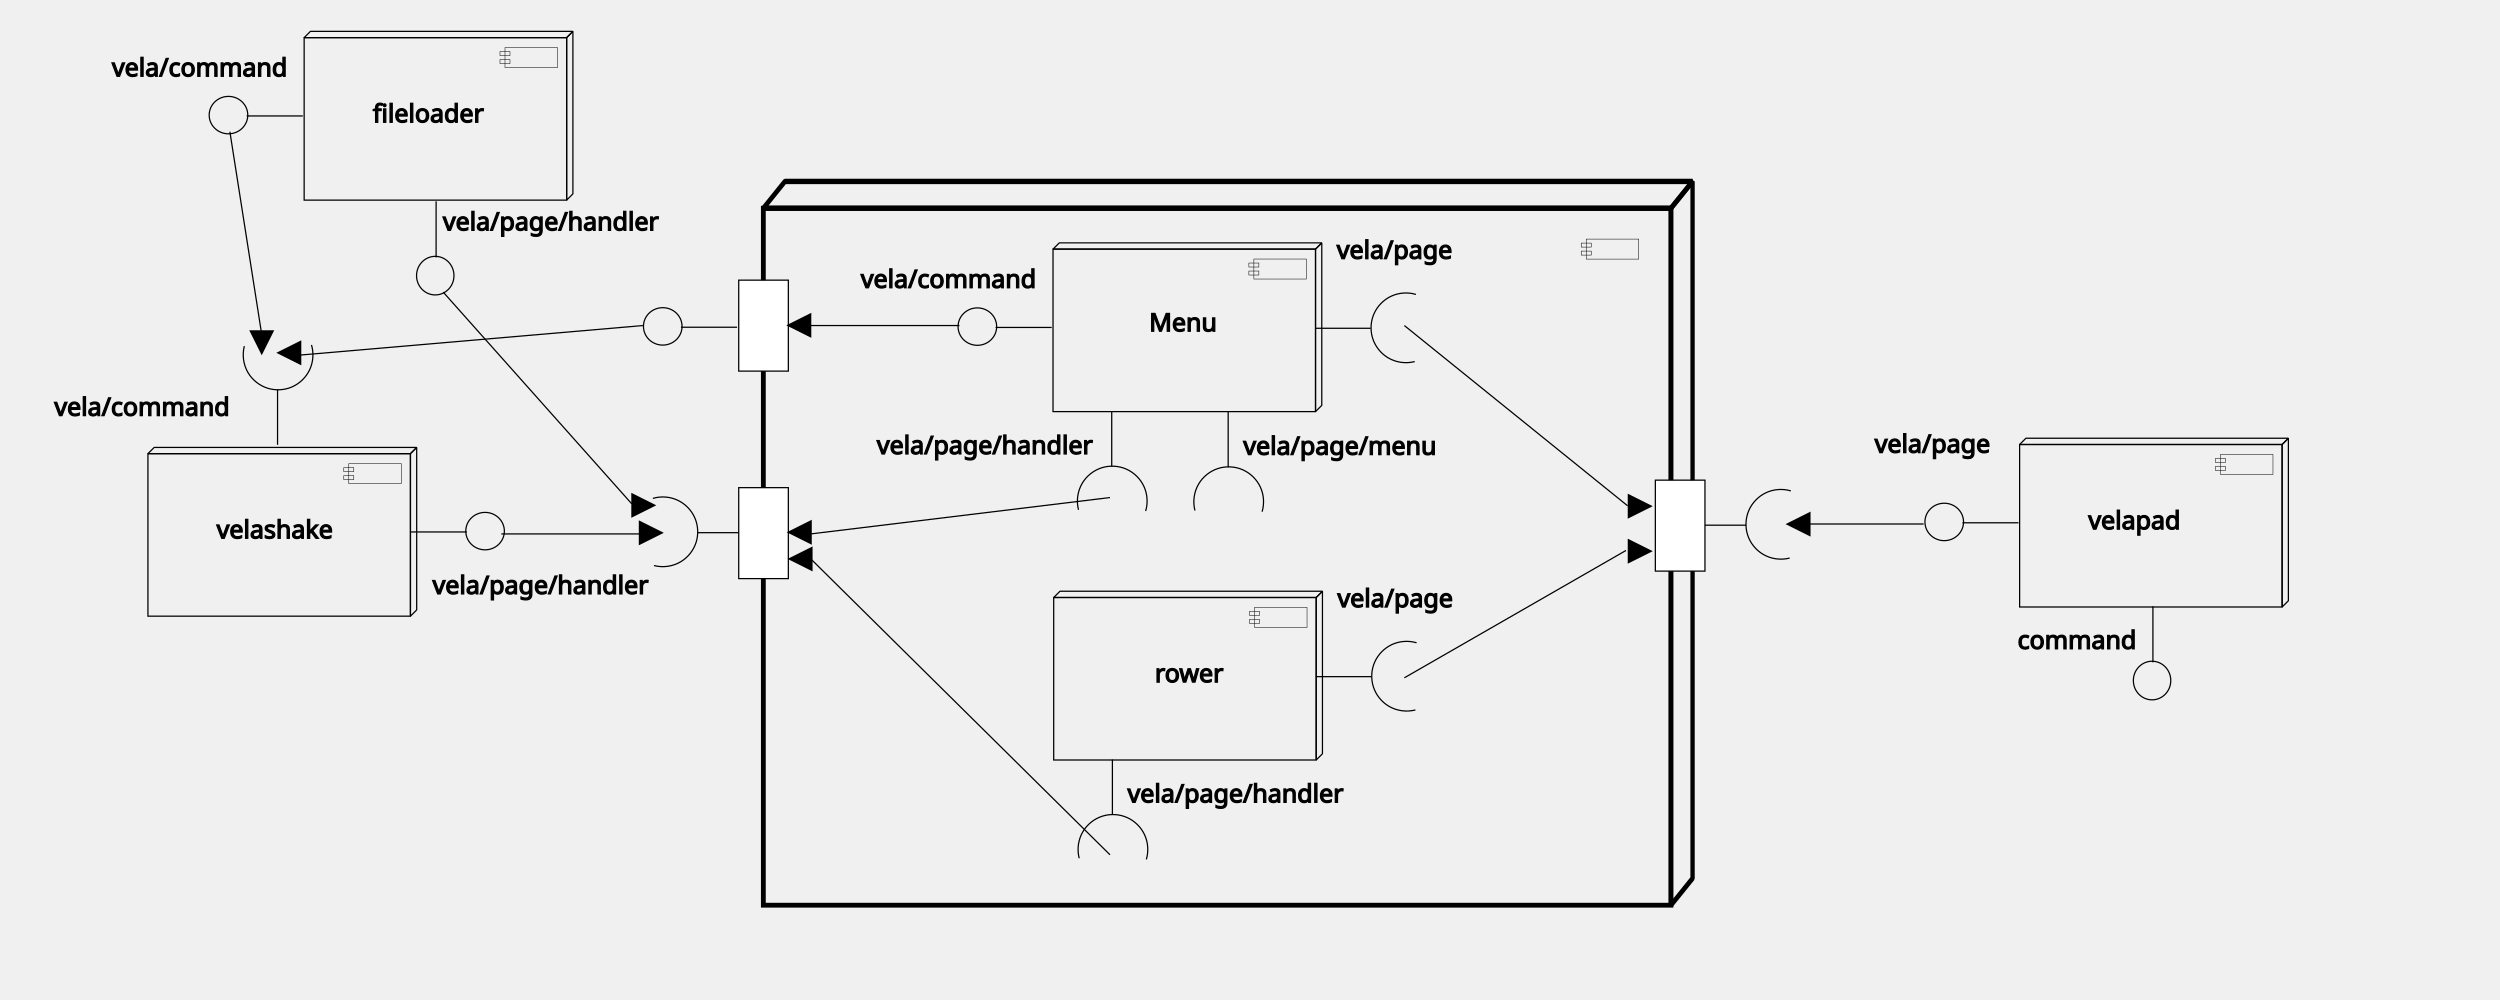
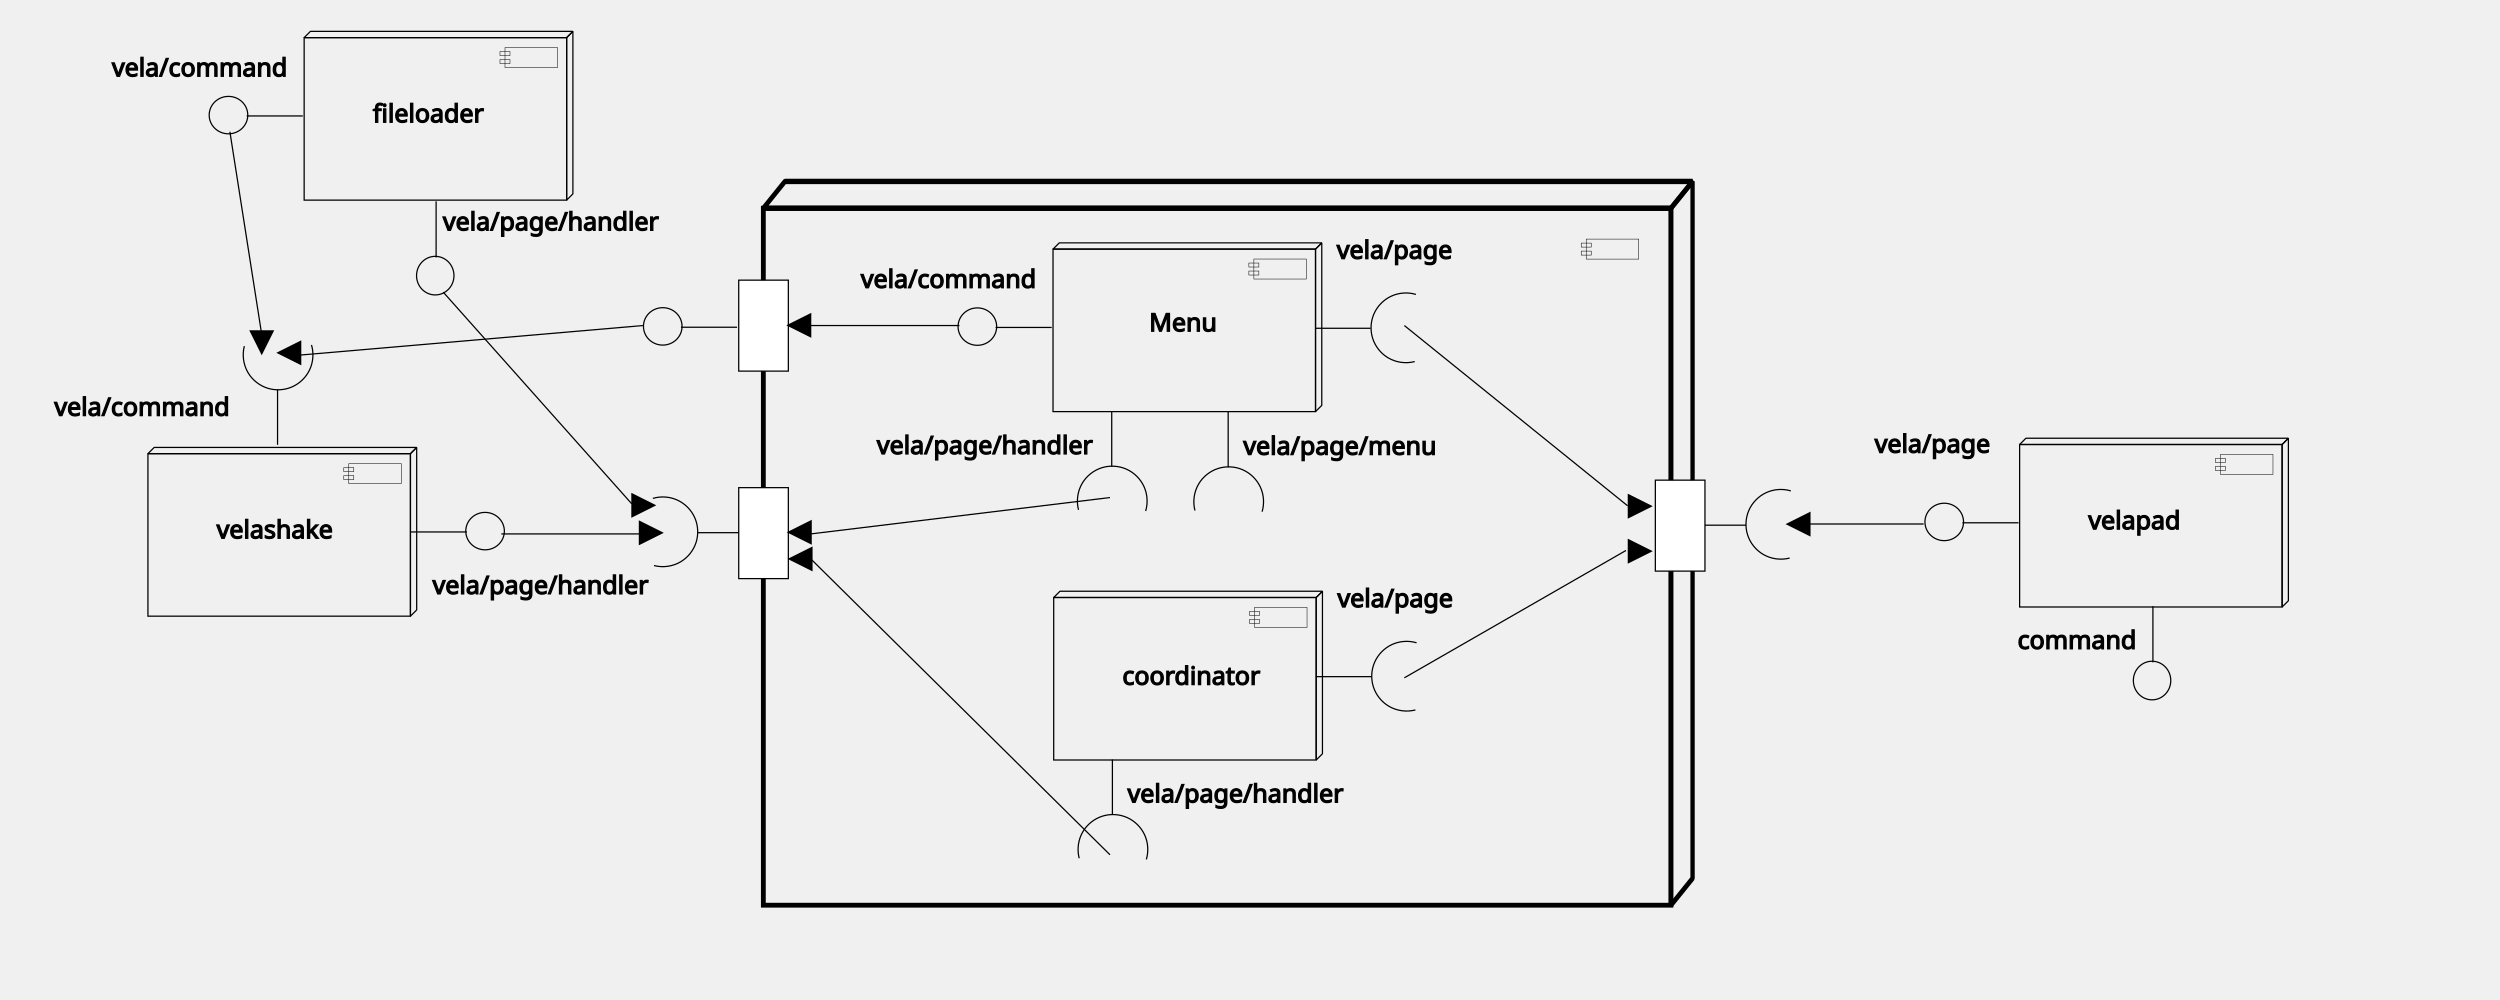
<svg xmlns="http://www.w3.org/2000/svg" viewBox="165 100 2000 800" id="svg4022" version="1.1" width="100%" height="100%" style="stroke:#000000">
  <defs id="defs4148">
    </defs>
  <style type="text/css" id="style4024">
* {
	stroke: black;
}

text {
	fill: black;
	stroke: none;
	font-size: 10px;
	font-family: sans-serif;
}

rect, ellipse {
	fill: white;
}

polygon {
	stroke-miterlimit: 1;
	fill: white;
}
</style>
  <text xml:space="preserve" style="font-size:40px;font-style:normal;font-weight:normal;line-height:125%;letter-spacing:0px;word-spacing:0px;fill:#000000;fill-opacity:1;stroke:none;font-family:Sans;-inkscape-font-specification:Sans" x="225.602" y="1067.237" id="text4386">
    <tspan id="tspan4388" style="font-style:normal;stroke:#000000;-inkscape-font-specification:Sans" x="225.602" y="1067.237" />
  </text>
  <g id="g4231" transform="translate(-412.0308,278.0615)" style="stroke:#000000">
    <rect style="fill:none;stroke:#000000" id="rect4044-5-4-2-4-6" height="130" width="210" y="184.874" x="695.381" />
    <g transform="translate(149.5207,45.45247)" style="fill:none;stroke:#000000" id="g3301-9-0-7-7">
      <polygon points="590,235 585,240 375,240 380,235 " id="polygon4046-6-2-15-7-7" transform="translate(170.8606,-100.578)" style="fill:none;stroke:#000000;stroke-miterlimit:1" />
      <polygon points="590,365 585,370 585,240 590,235 " id="polygon4048-6-0-8-5-5" transform="translate(170.8606,-100.578)" style="fill:none;stroke:#000000;stroke-miterlimit:1" />
    </g>
    <g style="fill:none;stroke:#000000" transform="matrix(0.4,0,0,0.4,698.053,140.807)" id="g4274-8-3-5-4-4-5">
      <rect style="fill:none;stroke:#000000" x="395" y="130" width="105" height="40" id="rect4090-5-5-8-8-9-4" />
      <rect style="fill:none;stroke:#000000" x="385" y="138" width="20" height="8" id="rect4092-1-9-4-9-9-1" />
      <rect style="fill:none;stroke:#000000" x="385" y="154" width="20" height="8" id="rect4094-3-4-9-7-2-7" />
    </g>
  </g>
  <g id="g7115" transform="matrix(-1,0,0,1,808.1256,318.0615)" style="stroke:#000000">
    <path d="m 309.669,27.077 c 0,8.267 -6.911,14.969 -15.437,14.969 -8.525,0 -15.437,-6.702 -15.437,-14.969 0,-8.267 6.911,-14.969 15.437,-14.969 8.525,0 15.437,6.702 15.437,14.969 z" id="path4963-2-2-4-4-5-4" style="opacity:0.99;fill:none;stroke:#000000;stroke-width:1;stroke-linecap:butt;stroke-linejoin:bevel;stroke-miterlimit:0;stroke-opacity:1;stroke-dasharray:none" transform="matrix(1,0,0,-1,-39.16464,233.9039)" />
    <path id="path3930" d="m 269.618,207.504 44.907,0" style="fill:none;stroke:#000000;stroke-width:1px;stroke-linecap:butt;stroke-linejoin:miter;stroke-opacity:1" />
  </g>
  <text xml:space="preserve" style="font-size:20px;font-style:normal;font-weight:normal;line-height:125%;letter-spacing:0px;word-spacing:0px;fill:#000000;fill-opacity:1;stroke:none;font-family:Sans;-inkscape-font-specification:Sans" x="511.082" y="575.125" id="text4283">
    <tspan id="tspan4285" style="stroke:#000000" x="511.082" y="575.125">vela/page/handler</tspan>
  </text>
  <text xml:space="preserve" style="font-size:20px;font-style:normal;font-weight:normal;line-height:125%;letter-spacing:0px;word-spacing:0px;fill:#000000;fill-opacity:1;stroke:none;font-family:Sans;-inkscape-font-specification:Sans" x="338.337" y="530.664" id="text4287">
    <tspan id="tspan4289" style="stroke:#000000" x="338.337" y="530.664">velashake</tspan>
  </text>
  <text xml:space="preserve" style="font-size:20px;font-style:normal;font-weight:normal;line-height:125%;letter-spacing:0px;word-spacing:0px;fill:#000000;fill-opacity:1;stroke:none;font-family:Sans;-inkscape-font-specification:Sans" x="208.492" y="432.533" id="text7146">
    <tspan id="tspan7148" style="stroke:#000000" x="208.492" y="432.533">vela/command</tspan>
  </text>
  <g id="g4341" transform="matrix(1,0,0,-1,-52.34623,729.1919)" style="stroke:#000000">
    <path id="path4999-4-0-0-3-8" d="m 466.536,353.247 c 1.933,-6.453 1.424,-13.606 -1.404,-19.721 -2.828,-6.114 -7.949,-11.134 -14.118,-13.84 -6.169,-2.705 -13.331,-3.072 -19.745,-1.011 -6.413,2.062 -12.02,6.533 -15.458,12.326 -3.757,6.333 -4.861,14.185 -2.995,21.308" style="fill:none;stroke:#000000;stroke-width:1px;stroke-linecap:butt;stroke-linejoin:miter;stroke-opacity:1" />
    <path id="path4337" d="m 439.385,317.662 0,-44.323" style="fill:none;stroke:#000000;stroke-width:1px;stroke-linecap:butt;stroke-linejoin:miter;stroke-opacity:1" />
  </g>
  <text xml:space="preserve" style="font-size:40px;font-style:normal;font-weight:normal;line-height:125%;letter-spacing:0px;word-spacing:0px;fill:#000000;fill-opacity:1;stroke:none;font-family:Sans;-inkscape-font-specification:Sans" x="608.925" y="1069.962" id="text4386-7">
    <tspan id="tspan4388-9" style="font-style:normal;stroke:#000000;-inkscape-font-specification:Sans" x="608.925" y="1069.962" />
  </text>
  <g id="g4231-2" transform="translate(1085.323,270.7242)" style="stroke:#000000">
    <rect style="fill:none;stroke:#000000" id="rect4044-5-4-2-4-6-7" height="130" width="210" y="184.874" x="695.381" />
    <g transform="translate(149.5207,45.45247)" style="fill:none;stroke:#000000" id="g3301-9-0-7-7-9">
      <polygon points="590,235 585,240 375,240 380,235 " id="polygon4046-6-2-15-7-7-1" transform="translate(170.8606,-100.578)" style="fill:none;stroke:#000000;stroke-miterlimit:1" />
      <polygon points="590,365 585,370 585,240 590,235 " id="polygon4048-6-0-8-5-5-3" transform="translate(170.8606,-100.578)" style="fill:none;stroke:#000000;stroke-miterlimit:1" />
    </g>
    <g style="fill:none;stroke:#000000" transform="matrix(0.4,0,0,0.4,698.053,140.807)" id="g4274-8-3-5-4-4-5-9">
      <rect style="fill:none;stroke:#000000" x="395" y="130" width="105" height="40" id="rect4090-5-5-8-8-9-4-6" />
      <rect style="fill:none;stroke:#000000" x="385" y="138" width="20" height="8" id="rect4092-1-9-4-9-9-1-6" />
      <rect style="fill:none;stroke:#000000" x="385" y="154" width="20" height="8" id="rect4094-3-4-9-7-2-7-8" />
    </g>
  </g>
  <g transform="translate(1465.323,310.7242)" style="stroke:#000000" id="g7115-5">
    <path d="m 309.669,27.077 c 0,8.267 -6.911,14.969 -15.437,14.969 -8.525,0 -15.437,-6.702 -15.437,-14.969 0,-8.267 6.911,-14.969 15.437,-14.969 8.525,0 15.437,6.702 15.437,14.969 z" id="path4963-2-2-4-4-5-4-77" style="opacity:0.99;fill:none;stroke:#000000;stroke-width:1;stroke-linecap:butt;stroke-linejoin:bevel;stroke-miterlimit:0;stroke-opacity:1;stroke-dasharray:none" transform="matrix(1,0,0,-1,-39.16464,233.9039)" />
    <path id="path3930-5" d="m 269.618,207.504 44.907,0" style="fill:none;stroke:#000000;stroke-width:1px;stroke-linecap:butt;stroke-linejoin:miter;stroke-opacity:1" />
  </g>
  <text xml:space="preserve" style="font-size:20px;font-style:normal;font-weight:normal;line-height:125%;letter-spacing:0px;word-spacing:0px;fill:#000000;fill-opacity:1;stroke:none;font-family:Sans;-inkscape-font-specification:Sans" x="1664.775" y="462.095" id="text4283-0">
    <tspan id="tspan4285-2" style="stroke:#000000" x="1664.775" y="462.095">vela/page</tspan>
  </text>
  <text xml:space="preserve" style="font-size:20px;font-style:normal;font-weight:normal;line-height:125%;letter-spacing:0px;word-spacing:0px;fill:#000000;fill-opacity:1;stroke:none;font-family:Sans;-inkscape-font-specification:Sans" x="1835.69" y="523.326" id="text4287-1">
    <tspan id="tspan4289-8" style="stroke:#000000" x="1835.69" y="523.326">velapad</tspan>
  </text>
  <g transform="matrix(0,-1,1,0,1679.826,899.4977)" style="stroke:#000000" id="g7115-3">
    <path d="m 309.669,27.077 c 0,8.267 -6.911,14.969 -15.437,14.969 -8.525,0 -15.437,-6.702 -15.437,-14.969 0,-8.267 6.911,-14.969 15.437,-14.969 8.525,0 15.437,6.702 15.437,14.969 z" id="path4963-2-2-4-4-5-4-7" style="opacity:0.99;fill:none;stroke:#000000;stroke-width:1;stroke-linecap:butt;stroke-linejoin:bevel;stroke-miterlimit:0;stroke-opacity:1;stroke-dasharray:none" transform="matrix(1,0,0,-1,-39.16464,233.9039)" />
    <path id="path3930-2" d="m 269.618,207.504 44.907,0" style="fill:none;stroke:#000000;stroke-width:1px;stroke-linecap:butt;stroke-linejoin:miter;stroke-opacity:1" />
  </g>
  <text xml:space="preserve" style="font-size:20px;font-style:normal;font-weight:normal;line-height:125%;letter-spacing:0px;word-spacing:0px;fill:#000000;fill-opacity:1;stroke:none;font-family:Sans;-inkscape-font-specification:Sans" x="1779.077" y="619.073" id="text7146-6">
    <tspan id="tspan7148-6" style="stroke:#000000" x="1779.077" y="619.073">command</tspan>
  </text>
  <text xml:space="preserve" style="font-size:40px;font-style:normal;font-weight:normal;line-height:125%;letter-spacing:0px;word-spacing:0px;fill:#000000;fill-opacity:1;stroke:none;font-family:Sans;-inkscape-font-specification:Sans" x="568.133" y="1337.099" id="text4386-6">
    <tspan id="tspan4388-8" style="font-style:normal;stroke:#000000;-inkscape-font-specification:Sans" x="568.133" y="1337.099" />
  </text>
  <g id="g11015">
    <text id="text4207" y="365.022" x="1084.388" style="font-size:20px;font-style:normal;font-weight:normal;line-height:125%;letter-spacing:0px;word-spacing:0px;fill:#000000;fill-opacity:1;stroke:none;font-family:Sans;-inkscape-font-specification:Sans" xml:space="preserve">
      <tspan y="365.022" x="1084.388" style="stroke:#000000" id="tspan4209">Menu</tspan>
    </text>
    <g id="g4231-4" style="stroke:#000000" transform="translate(312.0387,114.421)">
      <rect x="695.381" y="184.874" width="210" height="130" id="rect4044-5-4-2-4-6-2" style="fill:none;stroke:#000000" />
      <g id="g3301-9-0-7-7-5" style="fill:none;stroke:#000000" transform="translate(149.5207,45.45247)">
        <polygon style="fill:none;stroke:#000000;stroke-miterlimit:1" transform="translate(170.8606,-100.578)" id="polygon4046-6-2-15-7-7-8" points="590,235 585,240 375,240 380,235 " />
        <polygon style="fill:none;stroke:#000000;stroke-miterlimit:1" transform="translate(170.8606,-100.578)" id="polygon4048-6-0-8-5-5-5" points="590,365 585,370 585,240 590,235 " />
      </g>
      <g id="g4274-8-3-5-4-4-5-3" transform="matrix(0.4,0,0,0.4,698.053,140.807)" style="fill:none;stroke:#000000">
        <rect id="rect4090-5-5-8-8-9-4-7" height="40" width="105" y="130" x="395" style="fill:none;stroke:#000000" />
        <rect id="rect4092-1-9-4-9-9-1-11" height="8" width="20" y="138" x="385" style="fill:none;stroke:#000000" />
        <rect id="rect4094-3-4-9-7-2-7-4" height="8" width="20" y="154" x="385" style="fill:none;stroke:#000000" />
      </g>
    </g>
    <text id="text4283-2" y="306.956" x="1234.444" style="font-size:20px;font-style:normal;font-weight:normal;line-height:125%;letter-spacing:0px;word-spacing:0px;fill:#000000;fill-opacity:1;stroke:none;font-family:Sans;-inkscape-font-specification:Sans" xml:space="preserve">
      <tspan y="306.956" x="1234.444" style="stroke:#000000" id="tspan4285-8">vela/page</tspan>
    </text>
    <text id="text4325" y="463.193" x="866.521" style="font-size:20px;font-style:normal;font-weight:normal;line-height:125%;letter-spacing:0px;word-spacing:0px;fill:#000000;fill-opacity:1;stroke:none;font-family:Sans;-inkscape-font-specification:Sans" xml:space="preserve">
      <tspan y="463.193" x="866.521" style="stroke:#000000" id="tspan4327">vela/page/handler</tspan>
    </text>
    <g id="g4345" style="stroke:#000000" transform="translate(674.9924,155.5846)">
      <path style="fill:none;stroke:#000000;stroke-width:1px;stroke-linecap:butt;stroke-linejoin:miter;stroke-opacity:1" d="m 622.745,179.947 c -6.453,-1.933 -13.606,-1.424 -19.721,1.404 -6.114,2.828 -11.134,7.949 -13.84,14.118 -2.705,6.169 -3.072,13.331 -1.011,19.745 2.062,6.413 6.533,12.02 12.326,15.458 6.333,3.757 14.185,4.861 21.308,2.995" id="path4999-4-0-0-3" />
      <path style="fill:none;stroke:#000000;stroke-width:1px;stroke-linecap:butt;stroke-linejoin:miter;stroke-opacity:1" d="m 586.583,207.036 -44.439,0" id="path4331" />
    </g>
    <g style="stroke:#000000" transform="translate(614.9924,155.5846)" id="g4341-4">
      <path style="fill:none;stroke:#000000;stroke-width:1px;stroke-linecap:butt;stroke-linejoin:miter;stroke-opacity:1" d="m 466.536,353.247 c 1.933,-6.453 1.424,-13.606 -1.404,-19.721 -2.828,-6.114 -7.949,-11.134 -14.118,-13.84 -6.169,-2.705 -13.331,-3.072 -19.745,-1.011 -6.413,2.062 -12.02,6.533 -15.458,12.326 -3.757,6.333 -4.861,14.185 -2.995,21.308" id="path4999-4-0-0-3-8-2" />
      <path style="fill:none;stroke:#000000;stroke-width:1px;stroke-linecap:butt;stroke-linejoin:miter;stroke-opacity:1" d="m 439.385,317.662 0,-44.323" id="path4337-3" />
    </g>
    <g style="stroke:#000000" transform="translate(540,1220)" id="g16736">
      <path transform="matrix(1,0,0,-1,112.6546,-831.6426)" style="opacity:0.99;fill:none;stroke:#000000;stroke-width:1;stroke-linecap:butt;stroke-linejoin:bevel;stroke-miterlimit:0;stroke-opacity:1;stroke-dasharray:none" id="path4963-2-2-4-4-5-4-9" d="m 309.669,27.077 c 0,8.267 -6.911,14.969 -15.437,14.969 -8.525,0 -15.437,-6.702 -15.437,-14.969 0,-8.267 6.911,-14.969 15.437,-14.969 8.525,0 15.437,6.702 15.437,14.969 z" />
      <path style="fill:none;stroke:#000000;stroke-width:1px;stroke-linecap:butt;stroke-linejoin:miter;stroke-opacity:1" d="m 421.438,-858.042 44.907,0" id="path3930-1" />
    </g>
    <text id="text8647" y="330.244" x="853.672" style="font-size:20px;font-style:normal;font-weight:normal;line-height:125%;letter-spacing:0px;word-spacing:0px;fill:#000000;fill-opacity:1;stroke:none;font-family:Sans;-inkscape-font-specification:Sans" xml:space="preserve">
      <tspan y="330.244" x="853.672" style="stroke:#000000" id="tspan8649">vela/command</tspan>
    </text>
    <text id="text4325-4" y="463.734" x="1159.677" style="font-size:20px;font-style:normal;font-weight:normal;line-height:125%;letter-spacing:0px;word-spacing:0px;fill:#000000;fill-opacity:1;stroke:none;font-family:Sans;-inkscape-font-specification:Sans" xml:space="preserve">
      <tspan y="463.734" x="1159.677" style="stroke:#000000" id="tspan4327-1">vela/page/menu</tspan>
    </text>
    <g style="stroke:#000000" transform="translate(708.1479,156.1253)" id="g4341-8">
      <path style="fill:none;stroke:#000000;stroke-width:1px;stroke-linecap:butt;stroke-linejoin:miter;stroke-opacity:1" d="m 466.536,353.247 c 1.933,-6.453 1.424,-13.606 -1.404,-19.721 -2.828,-6.114 -7.949,-11.134 -14.118,-13.84 -6.169,-2.705 -13.331,-3.072 -19.745,-1.011 -6.413,2.062 -12.02,6.533 -15.458,12.326 -3.757,6.333 -4.861,14.185 -2.995,21.308" id="path4999-4-0-0-3-8-6" />
      <path style="fill:none;stroke:#000000;stroke-width:1px;stroke-linecap:butt;stroke-linejoin:miter;stroke-opacity:1" d="m 439.385,317.662 0,-44.323" id="path4337-6" />
    </g>
  </g>
  <text xml:space="preserve" style="font-size:40px;font-style:normal;font-weight:normal;line-height:125%;letter-spacing:0px;word-spacing:0px;fill:#000000;fill-opacity:1;stroke:none;font-family:Sans;-inkscape-font-specification:Sans" x="568.674" y="1615.805" id="text4386-5">
    <tspan id="tspan4388-89" style="font-style:normal;stroke:#000000;-inkscape-font-specification:Sans" x="568.674" y="1615.805" />
  </text>
-   <text xml:space="preserve" style="font-size:20px;font-style:normal;font-weight:normal;line-height:125%;letter-spacing:0px;word-spacing:0px;fill:#000000;fill-opacity:1;stroke:none;font-family:Sans;-inkscape-font-specification:Sans" x="1088.929" y="645.728" id="text4207-5">
-     <tspan id="tspan4209-9" style="stroke:#000000" x="1088.929" y="645.728">rower</tspan>
+   <text xml:space="preserve" style="font-size:20px;font-style:normal;font-weight:normal;line-height:125%;letter-spacing:0px;word-spacing:0px;fill:#000000;fill-opacity:1;stroke:none;font-family:Sans;-inkscape-font-specification:Sans" x="1062.929" y="647.728" id="text4207-5">
+     <tspan id="tspan4209-9" style="stroke:#000000" x="1062.929" y="647.728">coordinator</tspan>
  </text>
  <g transform="translate(312.5796,393.1267)" style="stroke:#000000" id="g4231-4-5">
    <rect style="fill:none;stroke:#000000" id="rect4044-5-4-2-4-6-2-6" height="130" width="210" y="184.874" x="695.381" />
    <g transform="translate(149.5207,45.45247)" style="fill:none;stroke:#000000" id="g3301-9-0-7-7-5-9">
      <polygon points="590,235 585,240 375,240 380,235 " id="polygon4046-6-2-15-7-7-8-4" transform="translate(170.8606,-100.578)" style="fill:none;stroke:#000000;stroke-miterlimit:1" />
      <polygon points="590,365 585,370 585,240 590,235 " id="polygon4048-6-0-8-5-5-5-9" transform="translate(170.8606,-100.578)" style="fill:none;stroke:#000000;stroke-miterlimit:1" />
    </g>
    <g style="fill:none;stroke:#000000" transform="matrix(0.4,0,0,0.4,698.053,140.807)" id="g4274-8-3-5-4-4-5-3-0">
      <rect style="fill:none;stroke:#000000" x="395" y="130" width="105" height="40" id="rect4090-5-5-8-8-9-4-7-6" />
      <rect style="fill:none;stroke:#000000" x="385" y="138" width="20" height="8" id="rect4092-1-9-4-9-9-1-11-8" />
      <rect style="fill:none;stroke:#000000" x="385" y="154" width="20" height="8" id="rect4094-3-4-9-7-2-7-4-7" />
    </g>
  </g>
  <text xml:space="preserve" style="font-size:20px;font-style:normal;font-weight:normal;line-height:125%;letter-spacing:0px;word-spacing:0px;fill:#000000;fill-opacity:1;stroke:none;font-family:Sans;-inkscape-font-specification:Sans" x="1234.985" y="585.661" id="text4283-1">
    <tspan id="tspan4285-7" style="stroke:#000000" x="1234.985" y="585.661">vela/page</tspan>
  </text>
  <text xml:space="preserve" style="font-size:20px;font-style:normal;font-weight:normal;line-height:125%;letter-spacing:0px;word-spacing:0px;fill:#000000;fill-opacity:1;stroke:none;font-family:Sans;-inkscape-font-specification:Sans" x="1067.062" y="741.899" id="text4325-6">
    <tspan id="tspan4327-4" style="stroke:#000000" x="1067.062" y="741.899">vela/page/handler</tspan>
  </text>
  <g transform="translate(675.5333,434.2903)" style="stroke:#000000" id="g4345-9">
    <path id="path4999-4-0-0-3-2" d="m 622.745,179.947 c -6.453,-1.933 -13.606,-1.424 -19.721,1.404 -6.114,2.828 -11.134,7.949 -13.84,14.118 -2.705,6.169 -3.072,13.331 -1.011,19.745 2.062,6.413 6.533,12.02 12.326,15.458 6.333,3.757 14.185,4.861 21.308,2.995" style="fill:none;stroke:#000000;stroke-width:1px;stroke-linecap:butt;stroke-linejoin:miter;stroke-opacity:1" />
    <path id="path4331-0" d="m 586.583,207.036 -44.439,0" style="fill:none;stroke:#000000;stroke-width:1px;stroke-linecap:butt;stroke-linejoin:miter;stroke-opacity:1" />
  </g>
  <g id="g4341-7" transform="translate(615.5333,434.2903)" style="stroke:#000000">
    <path id="path4999-4-0-0-3-8-3" d="m 466.536,353.247 c 1.933,-6.453 1.424,-13.606 -1.404,-19.721 -2.828,-6.114 -7.949,-11.134 -14.118,-13.84 -6.169,-2.705 -13.331,-3.072 -19.745,-1.011 -6.413,2.062 -12.02,6.533 -15.458,12.326 -3.757,6.333 -4.861,14.185 -2.995,21.308" style="fill:none;stroke:#000000;stroke-width:1px;stroke-linecap:butt;stroke-linejoin:miter;stroke-opacity:1" />
    <path id="path4337-38" d="m 439.385,317.662 0,-44.323" style="fill:none;stroke:#000000;stroke-width:1px;stroke-linecap:butt;stroke-linejoin:miter;stroke-opacity:1" />
  </g>
  <rect x="775.672" y="266.581" width="726.09" height="557.577" id="rect4044-5-4-2-4-6-2-1" style="fill:none;stroke:#000000;stroke-width:3.851" />
  <g id="g3301-9-0-7-7-5-2" style="fill:none;stroke:#000000" transform="matrix(3.457571,0,0,4.289057,-1111.68,-331.4074)">
    <polygon style="fill:none;stroke:#000000;stroke-miterlimit:1" transform="translate(170.8606,-100.578)" id="polygon4046-6-2-15-7-7-8-3" points="585,240 375,240 380,235 590,235 " />
    <polygon style="fill:none;stroke:#000000;stroke-miterlimit:1" transform="translate(170.8606,-100.578)" id="polygon4048-6-0-8-5-5-5-6" points="585,370 585,240 590,235 590,365 " />
  </g>
  <g id="g4274-8-3-5-4-4-5-3-9" transform="matrix(0.4,0,0,0.4,1275.987,239.2784)" style="fill:none;stroke:#000000">
    <rect id="rect4090-5-5-8-8-9-4-7-2" height="40" width="105" y="130" x="395" style="fill:none;stroke:#000000" />
    <rect id="rect4092-1-9-4-9-9-1-11-87" height="8" width="20" y="138" x="385" style="fill:none;stroke:#000000" />
    <rect id="rect4094-3-4-9-7-2-7-4-8" height="8" width="20" y="154" x="385" style="fill:none;stroke:#000000" />
  </g>
  <path id="path3128-4-2-1-2" d="m 1561.91,520.145 -34.616,0" style="fill:#ffffff;fill-opacity:1;stroke:#000000;stroke-width:1px;stroke-linecap:butt;stroke-linejoin:miter;stroke-opacity:1" />
  <g id="g16684" transform="translate(540,1220)" style="stroke:#000000">
    <path style="fill:none;stroke:#000000;stroke-width:1px;stroke-linecap:butt;stroke-linejoin:miter;stroke-opacity:1" d="m 1057.672,-727.281 c -6.453,-1.933 -13.607,-1.424 -19.721,1.404 -6.114,2.828 -11.134,7.949 -13.84,14.118 -2.705,6.169 -3.072,13.331 -1.01,19.745 2.062,6.413 6.533,12.02 12.326,15.458 6.333,3.757 14.185,4.861 21.308,2.995" id="path4999-4-0-1-6" />
    <rect y="-735.877" x="949.277" height="72.769" width="39.692" id="rect15818" style="fill:#ffffff;fill-opacity:1;stroke:#000000;stroke-opacity:1" />
  </g>
  <polygon points="290,152.5 285,150 290,147.5 " style="fill:#000000;stroke:none" id="polygon4130-3-6" transform="matrix(-4,0,0,4,1836.039,-73.7462)" />
  <polygon points="290,147.5 290,152.5 285,150 " style="fill:#000000;stroke:none" id="polygon4130-3-6-3" transform="matrix(-4,0,0,4,2627.185,-95.0462)" />
  <polygon transform="matrix(-4,0,0,4,2627.185,-59.0462)" id="polygon16624" style="fill:#000000;stroke:none" points="290,152.5 285,150 290,147.5 " />
  <path style="fill:none;stroke:#000000;stroke-width:1px;stroke-linecap:butt;stroke-linejoin:miter;stroke-opacity:1" d="M 1467.092,504.646 1288.477,360.431" id="path16626" />
  <path style="fill:none;stroke:#000000;stroke-width:1px;stroke-linecap:butt;stroke-linejoin:miter;stroke-opacity:1" d="M 1465.769,540.369 1288.477,642.246" id="path16630" />
  <polygon points="285,150 290,147.5 290,152.5 " style="fill:#000000;stroke:none" id="polygon4130-3-6-7" transform="matrix(4,0,0,4,453.4308,-80.7077)" />
  <path style="fill:none;stroke:#000000;stroke-width:1px;stroke-linecap:butt;stroke-linejoin:miter;stroke-opacity:1" d="m 1612.631,519.2 91.292,0" id="path16652" />
  <g id="g16778" transform="translate(540,1220)" style="stroke:#000000">
    <path id="path16663" d="m 147.277,-721.281 c 6.453,-1.933 13.606,-1.424 19.721,1.404 6.114,2.828 11.134,7.949 13.84,14.118 2.706,6.169 3.072,13.331 1.011,19.745 -2.062,6.413 -6.533,12.02 -12.326,15.458 -6.333,3.757 -14.185,4.861 -21.308,2.995" style="fill:none;stroke:#000000;stroke-width:1px;stroke-linecap:butt;stroke-linejoin:miter;stroke-opacity:1" />
    <path id="path16665" d="m 183.039,-693.855 34.616,0" style="fill:#ffffff;fill-opacity:1;stroke:#000000;stroke-width:1px;stroke-linecap:butt;stroke-linejoin:miter;stroke-opacity:1" />
    <rect transform="scale(-1,1)" style="fill:#ffffff;fill-opacity:1;stroke:#000000;stroke-opacity:1" id="rect16667" width="39.692" height="72.769" x="-255.672" y="-729.877" />
  </g>
  <path style="fill:none;stroke:#000000;stroke-width:1px;stroke-linecap:butt;stroke-linejoin:miter;stroke-opacity:1" d="m 677.215,527.138 -111.138,0" id="path16688" />
  <polygon points="290,147.5 290,152.5 285,150 " style="fill:#000000;stroke:none" id="polygon4130-3-6-0" transform="matrix(4,0,0,4,-345.5846,-74.1847)" />
  <path style="fill:none;stroke:#000000;stroke-width:1px;stroke-linecap:butt;stroke-linejoin:miter;stroke-opacity:1" d="m 813.492,527.138 239.477,-29.108" id="path16710" />
  <polygon points="285,150 290,147.5 290,152.5 " style="fill:#000000;stroke:none" id="polygon4130-3-6-9" transform="matrix(4,0,0,4,-344.9385,-52.8616)" />
  <path style="fill:none;stroke:#000000;stroke-width:1px;stroke-linecap:butt;stroke-linejoin:miter;stroke-opacity:1" d="M 813.492,546.985 1052.969,783.815" id="path16732" />
  <g id="g16772" transform="translate(540,1220)" style="stroke:#000000">
    <g id="g16736-9" style="stroke:#000000" transform="translate(-251.682,-0.172275)">
      <path transform="matrix(1,0,0,-1,112.6546,-831.6426)" style="opacity:0.99;fill:none;stroke:#000000;stroke-width:1;stroke-linecap:butt;stroke-linejoin:bevel;stroke-miterlimit:0;stroke-opacity:1;stroke-dasharray:none" id="path4963-2-2-4-4-5-4-9-6" d="m 309.669,27.077 c 0,8.267 -6.911,14.969 -15.437,14.969 -8.525,0 -15.437,-6.702 -15.437,-14.969 0,-8.267 6.911,-14.969 15.437,-14.969 8.525,0 15.437,6.702 15.437,14.969 z" />
      <path style="fill:none;stroke:#000000;stroke-width:1px;stroke-linecap:butt;stroke-linejoin:miter;stroke-opacity:1" d="m 421.438,-858.042 44.907,0" id="path3930-1-8" />
    </g>
    <rect y="-895.877" x="-255.672" height="72.769" width="39.692" id="rect16770" style="fill:#ffffff;fill-opacity:1;stroke:#000000;stroke-opacity:1" transform="scale(-1,1)" />
  </g>
  <polygon transform="matrix(4,0,0,4,-753.9615,-217.7462)" id="polygon16794" style="fill:#000000;stroke:none" points="290,152.5 285,150 290,147.5 " />
  <polygon points="285,150 290,147.5 290,152.5 " style="fill:#000000;stroke:none" id="polygon16796" transform="matrix(4,0,0,4,-345.9615,-239.7462)" />
  <path style="fill:none;stroke:#000000;stroke-width:1px;stroke-linecap:butt;stroke-linejoin:miter;stroke-opacity:1" d="M 679.338,360.431 402.815,384.246" id="path16798" />
  <path style="fill:none;stroke:#000000;stroke-width:1px;stroke-linecap:butt;stroke-linejoin:miter;stroke-opacity:1" d="m 812.169,360.431 120.4,0" id="path16806" />
  <text xml:space="preserve" style="font-size:40px;font-style:normal;font-weight:normal;line-height:125%;letter-spacing:0px;word-spacing:0px;fill:#000000;fill-opacity:1;stroke:none;font-family:Sans;-inkscape-font-specification:Sans" x="18.238" y="614.552" id="text4386-8">
    <tspan id="tspan4388-3" style="font-style:normal;stroke:#000000;-inkscape-font-specification:Sans" x="18.238" y="614.552" />
  </text>
  <text xml:space="preserve" style="font-size:40px;font-style:normal;font-weight:normal;line-height:125%;letter-spacing:0px;word-spacing:0px;fill:#000000;fill-opacity:1;stroke:none;font-family:Sans;-inkscape-font-specification:Sans" x="821.8" y="35.319" id="text4386-3">
    <tspan id="tspan4388-0" style="font-style:normal;stroke:#000000;-inkscape-font-specification:Sans" x="821.8" y="35.319" />
  </text>
  <text xml:space="preserve" style="font-size:20px;font-style:normal;font-weight:normal;line-height:125%;letter-spacing:0px;word-spacing:0px;fill:#000000;fill-opacity:1;stroke:none;font-family:Sans;-inkscape-font-specification:Sans" x="463.286" y="197.826" id="text4207-0">
    <tspan id="tspan4209-5" style="stroke:#000000" x="463.286" y="197.826">fileloader</tspan>
  </text>
  <g transform="translate(-287.063,-54.77486)" style="stroke:#000000" id="g4231-4-52">
    <rect style="fill:none;stroke:#000000" id="rect4044-5-4-2-4-6-2-68" height="130" width="210" y="184.874" x="695.381" />
    <g transform="translate(149.5207,45.45247)" style="fill:none;stroke:#000000" id="g3301-9-0-7-7-5-4">
      <polygon points="585,240 375,240 380,235 590,235 " id="polygon4046-6-2-15-7-7-8-9" transform="translate(170.8606,-100.578)" style="fill:none;stroke:#000000;stroke-miterlimit:1" />
      <polygon points="585,370 585,240 590,235 590,365 " id="polygon4048-6-0-8-5-5-5-8" transform="translate(170.8606,-100.578)" style="fill:none;stroke:#000000;stroke-miterlimit:1" />
    </g>
    <g style="fill:none;stroke:#000000" transform="matrix(0.4,0,0,0.4,698.053,140.807)" id="g4274-8-3-5-4-4-5-3-2">
      <rect style="fill:none;stroke:#000000" x="395" y="130" width="105" height="40" id="rect4090-5-5-8-8-9-4-7-20" />
      <rect style="fill:none;stroke:#000000" x="385" y="138" width="20" height="8" id="rect4092-1-9-4-9-9-1-11-33" />
      <rect style="fill:none;stroke:#000000" x="385" y="154" width="20" height="8" id="rect4094-3-4-9-7-2-7-4-84" />
    </g>
  </g>
  <g transform="translate(75.89066,-13.61125)" style="stroke:#000000" id="g13215-88">
    <path d="m 309.669,27.077 c 0,8.267 -6.911,14.969 -15.437,14.969 -8.525,0 -15.437,-6.702 -15.437,-14.969 0,-8.267 6.911,-14.969 15.437,-14.969 8.525,0 15.437,6.702 15.437,14.969 z" id="path4963-2-2-4-4-5-4-9-8" style="opacity:0.99;fill:none;stroke:#000000;stroke-width:1;stroke-linecap:butt;stroke-linejoin:bevel;stroke-miterlimit:0;stroke-opacity:1;stroke-dasharray:none" transform="matrix(1,0,0,-1,-22.33783,232.7728)" />
    <path id="path3930-1-7" d="m 286.445,206.373 44.907,0" style="fill:none;stroke:#000000;stroke-width:1px;stroke-linecap:butt;stroke-linejoin:miter;stroke-opacity:1" />
  </g>
  <text xml:space="preserve" style="font-size:20px;font-style:normal;font-weight:normal;line-height:125%;letter-spacing:0px;word-spacing:0px;fill:#000000;fill-opacity:1;stroke:none;font-family:Sans;-inkscape-font-specification:Sans" x="254.571" y="161.048" id="text8647-5">
    <tspan id="tspan8649-0" style="stroke:#000000" x="254.571" y="161.048">vela/command</tspan>
  </text>
  <g transform="matrix(0,-1,1,0,307.5108,592.4045)" style="stroke:#000000" id="g13215-8-0">
    <path d="m 309.669,27.077 c 0,8.267 -6.911,14.969 -15.437,14.969 -8.525,0 -15.437,-6.702 -15.437,-14.969 0,-8.267 6.911,-14.969 15.437,-14.969 8.525,0 15.437,6.702 15.437,14.969 z" id="path4963-2-2-4-4-5-4-9-1-9" style="opacity:0.99;fill:none;stroke:#000000;stroke-width:1;stroke-linecap:butt;stroke-linejoin:bevel;stroke-miterlimit:0;stroke-opacity:1;stroke-dasharray:none" transform="matrix(1,0,0,-1,-22.33783,232.7728)" />
    <path id="path3930-1-3-0" d="m 286.445,206.373 44.907,0" style="fill:none;stroke:#000000;stroke-width:1px;stroke-linecap:butt;stroke-linejoin:miter;stroke-opacity:1" />
  </g>
  <text xml:space="preserve" style="font-size:20px;font-style:normal;font-weight:normal;line-height:125%;letter-spacing:0px;word-spacing:0px;fill:#000000;fill-opacity:1;stroke:none;font-family:Sans;-inkscape-font-specification:Sans" x="519.327" y="284.282" id="text13246-6">
    <tspan id="tspan13248-2" style="stroke:#000000" x="519.327" y="284.282">vela/page/handler</tspan>
  </text>
  <polygon points="285,150 290,147.5 290,152.5 " style="fill:#000000;stroke:none" id="polygon15750" transform="matrix(-4,0,0,4,1830.039,-95.7462)" />
  <path style="fill:none;stroke:#000000;stroke-width:1px;stroke-linecap:butt;stroke-linejoin:miter;stroke-opacity:1" d="M 354.585,233.723 505.415,403.077" id="path15752" transform="translate(165,100)" />
  <polygon transform="matrix(0,-4,-4,0,974.3846,1524.215)" id="polygon16794-6" style="fill:#000000;stroke:none" points="290,152.5 285,150 290,147.5 " />
  <path style="fill:none;stroke:#000000;stroke-width:1px;stroke-linecap:butt;stroke-linejoin:miter;stroke-opacity:1" d="m 183.908,105.385 25.138,160.092" id="path15774" transform="translate(165,100)" />
</svg>
